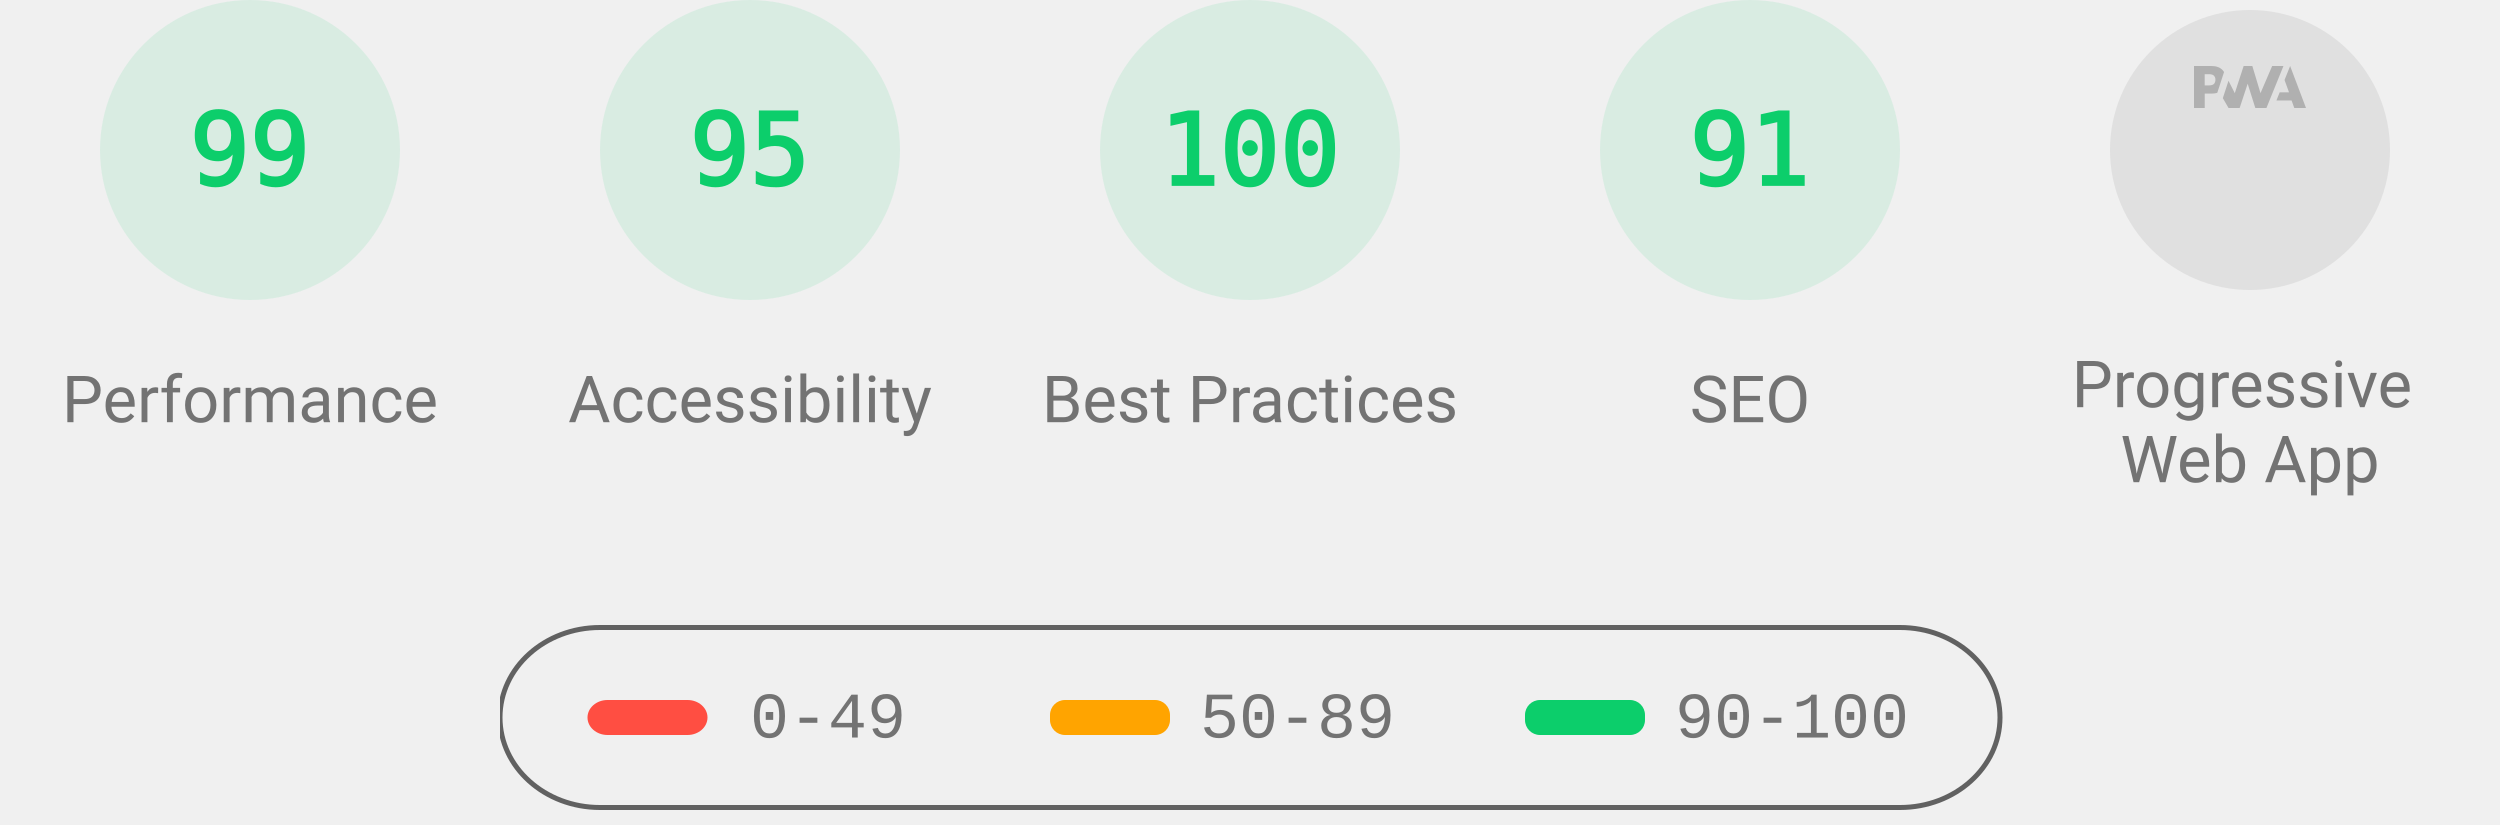
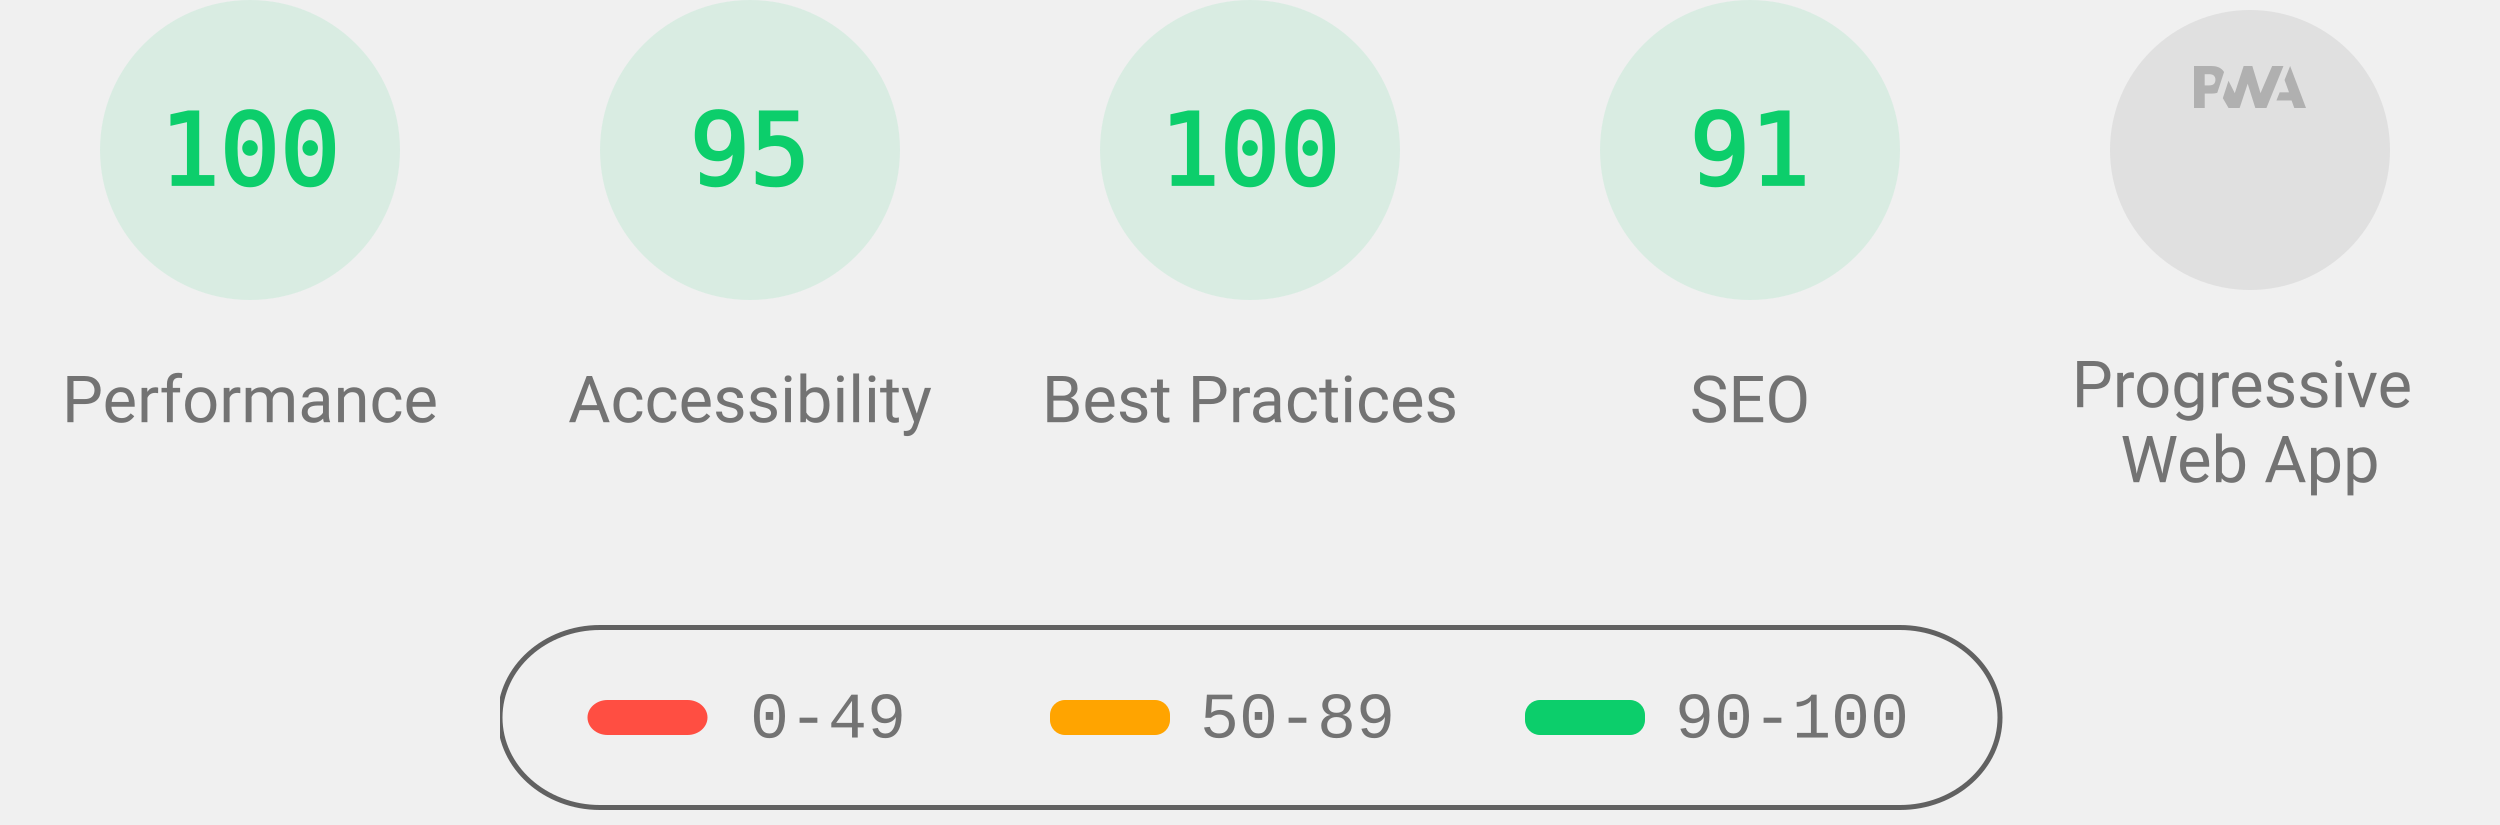
<svg xmlns="http://www.w3.org/2000/svg" class="theme--agnostic" fill="none" width="1000" height="330">
  <style>
			.gauge-base {
				opacity: 0.1
			}

			.gauge-arc {
				fill: none;
				animation-delay: 250ms;
				stroke-linecap: round;
				transform: rotate(-90deg);
				transform-origin: 100px 60px;
				animation: load-gauge 1s ease forwards
			}

			.guage-text {
				font-size: 40px;
				font-family: monospace;
				text-align: center
			}

			.guage-red {
				color: #ff4e42;
				fill: #ff4e42;
				stroke: #ff4e42
			}
			.guage-orange {
				color: #ffa400;
				fill: #ffa400;
				stroke: #ffa400
			}
			.guage-green {
				color: #0cce6b;
				fill: #0cce6b;
				stroke: #0cce6b
			}
			.theme--agnostic .guage-undefined {
				color: #5c5c5c;
				fill: #5c5c5c;
				stroke: #5c5c5c
			}
			.theme--light .guage-undefined {
				color: #1e1e1e;
				fill: #1e1e1e;
				stroke: #1e1e1e
			}
			.theme--dark .guage-undefined {
				color: #f5f5f5;
				fill: #f5f5f5;
				stroke: #f5f5f5
			}

			.guage-title {
				stroke: none;
				font-size: 26px;
				line-height: 26px;
				font-family: Roboto, Halvetica, Arial, sans-serif
			}
			.metric.guage-title {
				font-family: 'Courier New', Courier, monospace
			}
			.theme--agnostic .guage-title {
				color: #737373;
				fill: #737373
			}
			.theme--light .guage-title {
				color: #212121;
				fill: #212121
			}
			.theme--dark .guage-title {
				color: #f5f5f5;
				fill: #f5f5f5
			}

			@keyframes load-gauge {
				from {
					stroke-dasharray: 0 352.858
				}
			}
			.lh-gauge--pwa__disc {
				fill: #e0e0e0
			}
			.lh-gauge--pwa__logo {
				position: relative;
				fill: #b0b0b0
			}
			.lh-gauge--pwa__invisible {
				display: none
			}
			.lh-gauge--pwa__visible {
				display: inline
			}
			.guage-invisible {
				display: none
			}
			.lh-gauge--pwa__logo--primary-color {
				fill: #304ffe
			}
			.theme--agnostic .lh-gauge--pwa__logo--secondary-color {
				fill: #787878
			}
			.theme--light .lh-gauge--pwa__logo--secondary-color {
				fill: #3d3d3d
			}
			.theme--dark .lh-gauge--pwa__logo--secondary-color {
				fill: #d8b6b6
			}
			.theme--light #svg_2 {
				stroke: #00000022
			}
			.theme--agnostic #svg_2 {
				stroke: #616161
			}
			.theme--light #svg_2 {
				stroke: #00000022
			}
			.theme--dark #svg_2 {
				stroke: #f5f5f566
			}
		</style>
  <svg class="guage-div guage-perf guage-green" viewBox="0 0 200 200" width="200" height="200" x="0" y="0">
    <circle class="gauge-base" r="56" cx="100" cy="60" stroke-width="8" />
-     <circle class="gauge-arc guage-arc-1" r="56" cx="100" cy="60" stroke-width="8" style="stroke-dasharray: 348.339, 351.858;" />
-     <text class="guage-text" x="100px" y="60px" alignment-baseline="central" dominant-baseline="central" text-anchor="middle">99</text>
+     <circle class="gauge-arc guage-arc-1" r="56" cx="100" cy="60" stroke-width="8" style="stroke-dasharray: 351.858, 351.858;" />
+     <text class="guage-text" x="100px" y="60px" alignment-baseline="central" dominant-baseline="central" text-anchor="middle">100</text>
    <text class="guage-title" x="100px" y="160px" alignment-baseline="central" dominant-baseline="central" text-anchor="middle">Performance</text>
  </svg>,<svg class="guage-div guage-perf guage-green" viewBox="0 0 200 200" width="200" height="200" x="200" y="0">
    <circle class="gauge-base" r="56" cx="100" cy="60" stroke-width="8" />
    <circle class="gauge-arc guage-arc-1" r="56" cx="100" cy="60" stroke-width="8" style="stroke-dasharray: 334.265, 351.858;" />
    <text class="guage-text" x="100px" y="60px" alignment-baseline="central" dominant-baseline="central" text-anchor="middle">95</text>
    <text class="guage-title" x="100px" y="160px" alignment-baseline="central" dominant-baseline="central" text-anchor="middle">Accessibility</text>
  </svg>,<svg class="guage-div guage-perf guage-green" viewBox="0 0 200 200" width="200" height="200" x="400" y="0">
    <circle class="gauge-base" r="56" cx="100" cy="60" stroke-width="8" />
    <circle class="gauge-arc guage-arc-1" r="56" cx="100" cy="60" stroke-width="8" style="stroke-dasharray: 351.858, 351.858;" />
    <text class="guage-text" x="100px" y="60px" alignment-baseline="central" dominant-baseline="central" text-anchor="middle">100</text>
    <text class="guage-title" x="100px" y="160px" alignment-baseline="central" dominant-baseline="central" text-anchor="middle">Best Practices</text>
  </svg>,<svg class="guage-div guage-perf guage-green" viewBox="0 0 200 200" width="200" height="200" x="600" y="0">
    <circle class="gauge-base" r="56" cx="100" cy="60" stroke-width="8" />
    <circle class="gauge-arc guage-arc-1" r="56" cx="100" cy="60" stroke-width="8" style="stroke-dasharray: 320.191, 351.858;" />
    <text class="guage-text" x="100px" y="60px" alignment-baseline="central" dominant-baseline="central" text-anchor="middle">91</text>
    <text class="guage-title" x="100px" y="160px" alignment-baseline="central" dominant-baseline="central" text-anchor="middle">SEO</text>
  </svg>,<svg class="guage-div guage-pwa" viewBox="0 0 200 200" width="200" height="200" x="800" y="0">
    <svg viewBox="0 0 60 60" width="112" height="112" x="44" y="4">
      <defs>
        <linearGradient id="lh-gauge--pwa__check-circle__gradient-0" x1="50%" y1="0%" x2="50%" y2="100%">
          <stop stop-color="#00C852" offset="0%" />
          <stop stop-color="#009688" offset="100%" />
        </linearGradient>
        <linearGradient id="lh-gauge--pwa__installable__shadow-gradient-0" x1="76.056%" x2="24.111%" y1="82.995%" y2="24.735%">
          <stop stop-color="#A5D6A7" offset="0%" />
          <stop stop-color="#80CBC4" offset="100%" />
        </linearGradient>
        <linearGradient id="lh-gauge--pwa__fast-reliable__shadow-gradient-0" x1="76.056%" y1="82.995%" x2="25.678%" y2="26.493%">
          <stop stop-color="#64B5F6" offset="0%" />
          <stop stop-color="#2979FF" offset="100%" />
        </linearGradient>
        <g id="lh-gauge--pwa__fast-reliable-badge-0">
          <circle fill="#FFFFFF" cx="10" cy="10" r="10" />
          <path fill="#304FFE" d="M10 3.58l5.25 2.34v3.5c0 3.23-2.24 6.26-5.25 7-3.01-.74-5.25-3.77-5.25-7v-3.5L10 3.58zm-.47 10.74l2.76-4.83.03-.07c.04-.08 0-.24-.22-.24h-1.64l.47-3.26h-.47l-2.7 4.77c-.02.01.05-.1-.04.05-.09.16-.1.31.18.31h1.63l-.47 3.27h.47z" />
        </g>
        <g id="lh-gauge--pwa__installable-badge-0">
          <circle fill="#FFFFFF" cx="10" cy="10" r="10" />
          <path fill="#009688" d="M10 4.167A5.835 5.835 0 0 0 4.167 10 5.835 5.835 0 0 0 10 15.833 5.835 5.835 0 0 0 15.833 10 5.835 5.835 0 0 0 10 4.167zm2.917 6.416h-2.334v2.334H9.417v-2.334H7.083V9.417h2.334V7.083h1.166v2.334h2.334v1.166z" />
        </g>
      </defs>
      <g stroke="none" fill-rule="nonzero">
        <circle class="lh-gauge--pwa__disc" cx="30" cy="30" r="30" />
        <g class="lh-gauge--pwa__logo">
          <path d="M35.66 19.39l.7-1.75h2L37.4 15 38.6 12l3.4 9h-2.51l-.58-1.61z" />
          <path d="M33.52 21l3.65-9h-2.42l-2.5 5.82L30.5 12h-1.86l-1.9 5.82-1.35-2.65-1.21 3.72L25.4 21h2.38l1.72-5.2 1.64 5.2z" />
          <path fill-rule="nonzero" d="M20.3 17.91h1.48c.45 0 .85-.05 1.2-.15l.39-1.18 1.07-3.3a2.64 2.64 0 0 0-.28-.37c-.55-.6-1.36-.91-2.42-.91H18v9h2.3V17.9zm1.96-3.84c.22.22.33.5.33.87 0 .36-.1.65-.29.87-.2.23-.59.35-1.15.35h-.86v-2.41h.87c.52 0 .89.1 1.1.32z" />
        </g>
        <rect class="lh-gauge--pwa__component lh-gauge--pwa__na-line lh-gauge--pwa__invisible" fill="#FFFFFF" x="20" y="32" width="20" height="4" rx="2" />
        <g class="lh-gauge--pwa__component lh-gauge--pwa__fast-reliable-badge lh-gauge--pwa__invisible" transform="translate(20, 29)">
          <path fill="url(#lh-gauge--pwa__fast-reliable__shadow-gradient-0)" d="M33.63 19.49A30 30 0 0 1 16.2 30.36L3 17.14 17.14 3l16.49 16.49z" />
          <use href="#lh-gauge--pwa__fast-reliable-badge-0" />
        </g>
        <g class="lh-gauge--pwa__component lh-gauge--pwa__installable-badge lh-gauge--pwa__invisible" transform="translate(20, 29)">
          <path fill="url(#lh-gauge--pwa__installable__shadow-gradient-0)" d="M33.629 19.487c-4.272 5.453-10.391 9.39-17.415 10.869L3 17.142 17.142 3 33.63 19.487z" />
          <use href="#lh-gauge--pwa__installable-badge-0" />
        </g>
        <g class="lh-gauge--pwa__component lh-gauge--pwa__fast-reliable-installable-badges lh-gauge--pwa__invisible">
          <g transform="translate(8, 29)">
            <path fill="url(#lh-gauge--pwa__fast-reliable__shadow-gradient-0)" d="M16.321 30.463L3 17.143 17.142 3l22.365 22.365A29.864 29.864 0 0 1 22 31c-1.942 0-3.84-.184-5.679-.537z" />
            <use href="#lh-gauge--pwa__fast-reliable-badge-0" />
          </g>
          <g transform="translate(32, 29)">
            <path fill="url(#lh-gauge--pwa__installable__shadow-gradient-0)" d="M25.982 11.84a30.107 30.107 0 0 1-13.08 15.203L3 17.143 17.142 3l8.84 8.84z" />
            <use href="#lh-gauge--pwa__installable-badge-0" />
          </g>
        </g>
        <g class="lh-gauge--pwa__component lh-gauge--pwa__check-circle lh-gauge--pwa__invisible" transform="translate(18, 28)">
          <circle fill="#FFFFFF" cx="12" cy="12" r="12" />
          <path fill="url(#lh-gauge--pwa__check-circle__gradient-0)" d="M12 2a10 10 0 1 0 0 20 10 10 0 0 0 0-20zm-2 15l-5-5 1.41-1.41L10 14.17l7.59-7.59L19 8l-9 9z" />
        </g>
      </g>
    </svg>
    <text class="guage-title" y="160px" alignment-baseline="central" dominant-baseline="central" text-anchor="middle">
      <tspan x="100px" dy="-6px">Progressive</tspan>
      <tspan x="100px" dy="30px">Web App</tspan>
    </text>
  </svg>
  <svg width="604" height="76" x="200" y="250">
    <g>
      <rect fill="none" id="canvas_background" height="80" width="604" y="-1" x="-1" />
      <g display="none" overflow="visible" y="0" x="0" height="100%" width="100%" id="canvasGrid">
        <rect fill="url(#gridpattern)" stroke-width="0" y="0" x="0" height="100%" width="100%" />
      </g>
    </g>
    <g>
      <rect fill-opacity="0" stroke-width="2" rx="40" id="svg_2" height="72" width="600" y="1" x="0" fill="#000000" />
      <rect stroke="#000" rx="8" id="svg_3" height="14" width="48" y="30" x="35" stroke-opacity="null" stroke-width="0" fill="#ff4e42" />
      <rect stroke="#000" rx="6" id="svg_4" height="14" width="48" y="30" x="220" stroke-opacity="null" stroke-width="0" fill="#ffa400" />
      <rect stroke="#000" rx="6" id="svg_5" height="14" width="48" y="30" x="410" stroke-opacity="null" stroke-width="0" fill="#0cce6b" />
      <text class="metric guage-title" xml:space="preserve" text-anchor="start" font-size="26" id="svg_6" y="45" x="100" stroke-opacity="null" stroke-width="0" stroke="#000">0-49</text>
      <text class="metric guage-title" xml:space="preserve" text-anchor="start" font-size="26" id="svg_7" y="45" x="280" stroke-opacity="null" stroke-width="0" stroke="#000">50-89</text>
      <text class="metric guage-title" xml:space="preserve" text-anchor="start" font-size="26" id="svg_8" y="45" x="470" stroke-opacity="null" stroke-width="0" stroke="#000">90-100</text>
    </g>
  </svg>
</svg>
